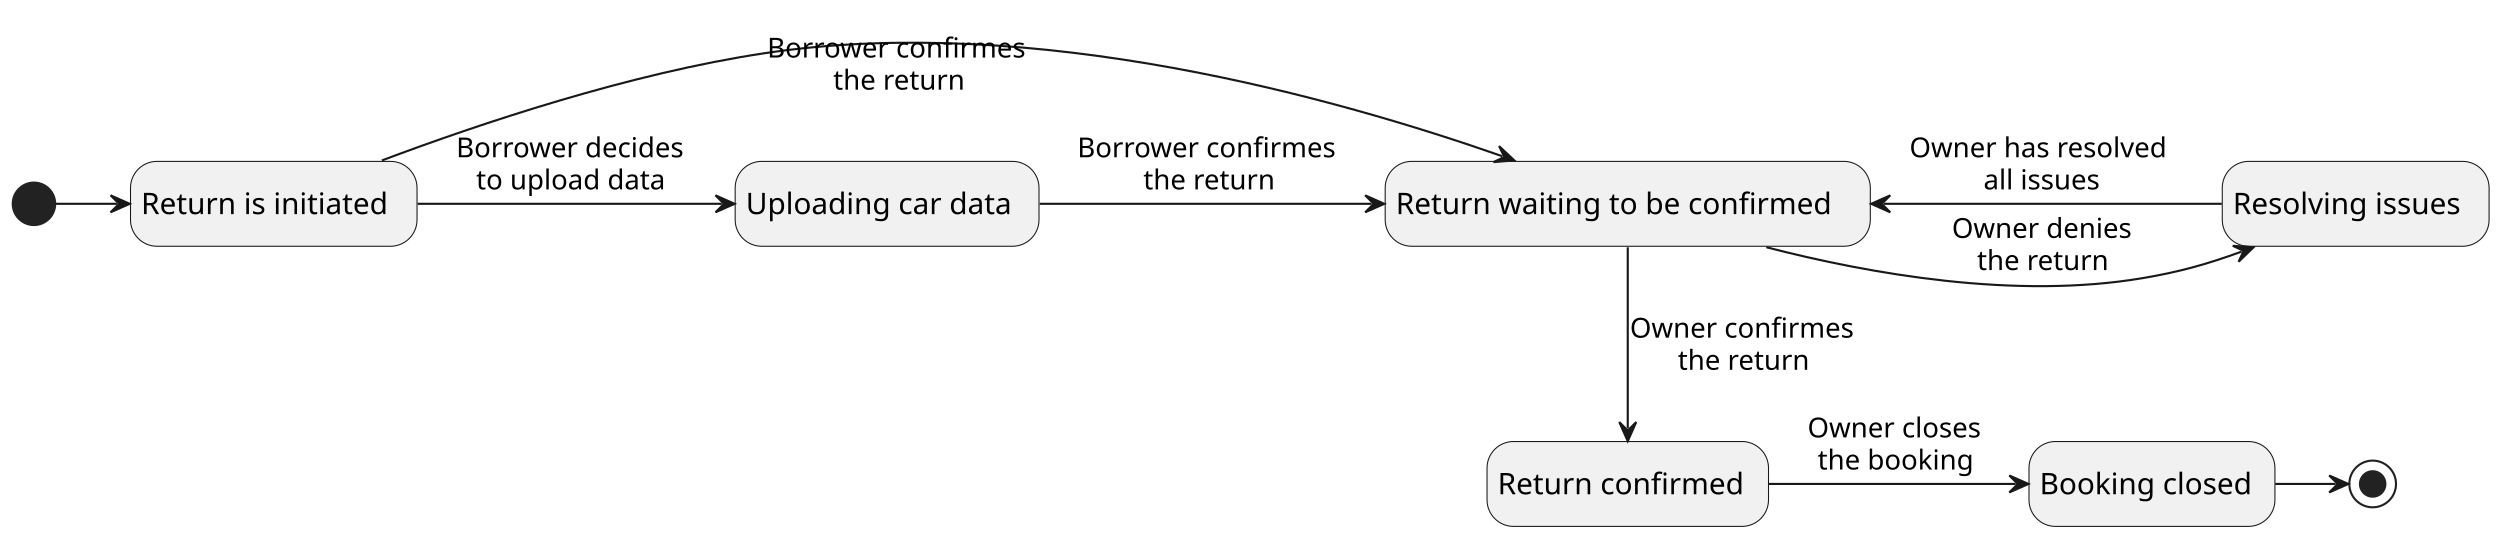
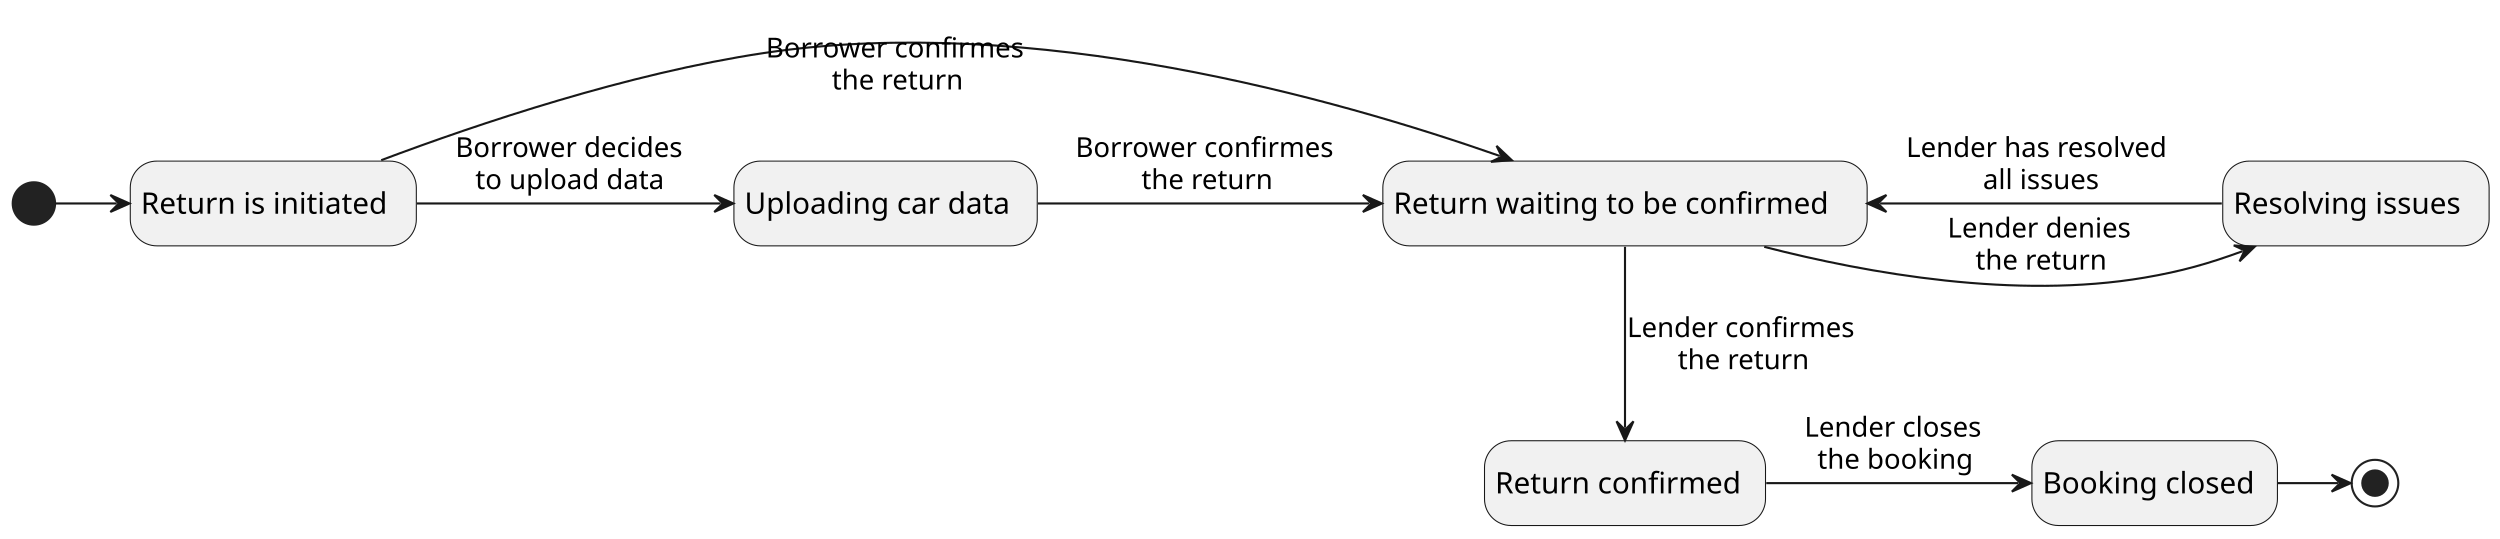
- <svg xmlns="http://www.w3.org/2000/svg" contentStyleType="text/css" data-diagram-type="STATE" height="254px" preserveAspectRatio="none" style="width:1178px;height:254px;background:#FFFFFF;" version="1.1" viewBox="0 0 1178 254" width="1178px" zoomAndPan="magnify">
+ <svg xmlns="http://www.w3.org/2000/svg" contentStyleType="text/css" data-diagram-type="STATE" height="254px" preserveAspectRatio="none" style="width:1180px;height:254px;background:#FFFFFF;" version="1.1" viewBox="0 0 1180 254" width="1180px" zoomAndPan="magnify">
  <defs />
  <g>
    <rect fill="#F1F1F1" height="40" rx="12.5" ry="12.5" style="stroke:#181818;stroke-width:0.5;" width="135.016" x="61.49" y="76.04" />
    <text fill="#000000" font-family="sans-serif" font-size="14" lengthAdjust="spacing" textLength="125.016" x="66.49" y="100.887">Return is initiated</text>
    <rect fill="#F1F1F1" height="40" rx="12.5" ry="12.5" style="stroke:#181818;stroke-width:0.5;" width="143.171" x="346.41" y="76.04" />
    <text fill="#000000" font-family="sans-serif" font-size="14" lengthAdjust="spacing" textLength="133.171" x="351.41" y="100.887">Uploading car data</text>
    <rect fill="#F1F1F1" height="40" rx="12.5" ry="12.5" style="stroke:#181818;stroke-width:0.5;" width="228.593" x="652.7" y="76.04" />
    <text fill="#000000" font-family="sans-serif" font-size="14" lengthAdjust="spacing" textLength="218.593" x="657.7" y="100.887">Return waiting to be confirmed</text>
    <rect fill="#F1F1F1" height="40" rx="12.5" ry="12.5" style="stroke:#181818;stroke-width:0.5;" width="132.63" x="700.69" y="208.04" />
    <text fill="#000000" font-family="sans-serif" font-size="14" lengthAdjust="spacing" textLength="122.63" x="705.69" y="232.887">Return confirmed</text>
-     <rect fill="#F1F1F1" height="40" rx="12.5" ry="12.5" style="stroke:#181818;stroke-width:0.5;" width="115.889" x="956.06" y="208.04" />
-     <text fill="#000000" font-family="sans-serif" font-size="14" lengthAdjust="spacing" textLength="105.889" x="961.06" y="232.887">Booking closed</text>
-     <rect fill="#F1F1F1" height="40" rx="12.5" ry="12.5" style="stroke:#181818;stroke-width:0.5;" width="125.732" x="1047.13" y="76.04" />
-     <text fill="#000000" font-family="sans-serif" font-size="14" lengthAdjust="spacing" textLength="115.732" x="1052.13" y="100.887">Resolving issues</text>
+     <rect fill="#F1F1F1" height="40" rx="12.5" ry="12.5" style="stroke:#181818;stroke-width:0.5;" width="115.889" x="959.06" y="208.04" />
+     <text fill="#000000" font-family="sans-serif" font-size="14" lengthAdjust="spacing" textLength="105.889" x="964.06" y="232.887">Booking closed</text>
+     <rect fill="#F1F1F1" height="40" rx="12.5" ry="12.5" style="stroke:#181818;stroke-width:0.5;" width="125.732" x="1049.13" y="76.04" />
+     <text fill="#000000" font-family="sans-serif" font-size="14" lengthAdjust="spacing" textLength="115.732" x="1054.13" y="100.887">Resolving issues</text>
    <ellipse cx="16" cy="96.04" fill="#222222" rx="10" ry="10" style="stroke:#222222;stroke-width:1;" />
-     <ellipse cx="1118" cy="228.04" fill="none" rx="11" ry="11" style="stroke:#222222;stroke-width:1;" />
-     <ellipse cx="1118" cy="228.04" fill="#222222" rx="6" ry="6" style="stroke:#222222;stroke-width:1;" />
+     <ellipse cx="1121" cy="228.04" fill="none" rx="11" ry="11" style="stroke:#222222;stroke-width:1;" />
+     <ellipse cx="1121" cy="228.04" fill="#222222" rx="6" ry="6" style="stroke:#222222;stroke-width:1;" />
    <g class="link" data-entity-1="*start*" data-entity-2="ReturnInitialization" data-source-line="12" data-uid="lnk3" id="link_*start*_ReturnInitialization">
      <path d="M26.15,96.04 C37.8,96.04 43.45,96.04 55.1,96.04" fill="none" id="*start*-to-ReturnInitialization" style="stroke:#181818;stroke-width:1;" />
      <polygon fill="#181818" points="61.1,96.04,52.1,92.04,56.1,96.04,52.1,100.04,61.1,96.04" style="stroke:#181818;stroke-width:1;" />
    </g>
    <g class="link" data-entity-1="ReturnInitialization" data-entity-2="CarDataUpload" data-source-line="13" data-uid="lnk4" id="link_ReturnInitialization_CarDataUpload">
      <path d="M196.76,96.04 C241.64,96.04 294.43,96.04 340.13,96.04" fill="none" id="ReturnInitialization-to-CarDataUpload" style="stroke:#181818;stroke-width:1;" />
      <polygon fill="#181818" points="346.13,96.04,337.13,92.04,341.13,96.04,337.13,100.04,346.13,96.04" style="stroke:#181818;stroke-width:1;" />
      <text fill="#000000" font-family="sans-serif" font-size="13" lengthAdjust="spacing" textLength="113.655" x="214.96" y="74.107">Borrower decides</text>
      <text fill="#000000" font-family="sans-serif" font-size="13" lengthAdjust="spacing" textLength="94.872" x="224.351" y="89.24">to upload data</text>
    </g>
    <g class="link" data-entity-1="CarDataUpload" data-entity-2="ReturnWaits" data-source-line="14" data-uid="lnk5" id="link_CarDataUpload_ReturnWaits">
      <path d="M489.89,96.04 C536.68,96.04 592.74,96.04 646.27,96.04" fill="none" id="CarDataUpload-to-ReturnWaits" style="stroke:#181818;stroke-width:1;" />
      <polygon fill="#181818" points="652.27,96.04,643.27,92.04,647.27,96.04,643.27,100.04,652.27,96.04" style="stroke:#181818;stroke-width:1;" />
      <text fill="#000000" font-family="sans-serif" font-size="13" lengthAdjust="spacing" textLength="127.931" x="507.64" y="74.107">Borrower confirmes</text>
      <text fill="#000000" font-family="sans-serif" font-size="13" lengthAdjust="spacing" textLength="65.73" x="538.74" y="89.24">the return</text>
    </g>
    <g class="link" data-entity-1="ReturnInitialization" data-entity-2="ReturnWaits" data-source-line="15" data-uid="lnk6" id="link_ReturnInitialization_ReturnWaits">
      <path d="M179.93,75.61 C226.17,58.23 296.68,34.61 360.5,25.04 C487.5,6 630.287,46.448 707.877,73.608" fill="none" id="ReturnInitialization-to-ReturnWaits" style="stroke:#181818;stroke-width:1;" />
      <polygon fill="#181818" points="713.54,75.59,706.367,68.841,708.821,73.938,703.724,76.392,713.54,75.59" style="stroke:#181818;stroke-width:1;" />
      <text fill="#000000" font-family="sans-serif" font-size="13" lengthAdjust="spacing" textLength="127.931" x="361.5" y="27.107">Borrower confirmes</text>
      <text fill="#000000" font-family="sans-serif" font-size="13" lengthAdjust="spacing" textLength="65.73" x="392.6" y="42.24">the return</text>
    </g>
    <g class="link" data-entity-1="ReturnWaits" data-entity-2="ReturnConfirmed" data-source-line="16" data-uid="lnk7" id="link_ReturnWaits_ReturnConfirmed">
      <path d="M767,116.5 C767,141.15 767,177.36 767,201.87" fill="none" id="ReturnWaits-to-ReturnConfirmed" style="stroke:#181818;stroke-width:1;" />
      <polygon fill="#181818" points="767,207.87,771,198.87,767,202.87,763,198.87,767,207.87" style="stroke:#181818;stroke-width:1;" />
-       <text fill="#000000" font-family="sans-serif" font-size="13" lengthAdjust="spacing" textLength="110.887" x="768" y="159.107">Owner confirmes</text>
-       <text fill="#000000" font-family="sans-serif" font-size="13" lengthAdjust="spacing" textLength="65.73" x="790.579" y="174.24">the return</text>
+       <text fill="#000000" font-family="sans-serif" font-size="13" lengthAdjust="spacing" textLength="113.515" x="768" y="159.107">Lender confirmes</text>
+       <text fill="#000000" font-family="sans-serif" font-size="13" lengthAdjust="spacing" textLength="65.73" x="791.893" y="174.24">the return</text>
    </g>
    <g class="link" data-entity-1="ReturnWaits" data-entity-2="ResolvingIssues" data-source-line="17" data-uid="lnk8" id="link_ReturnWaits_ResolvingIssues">
-       <path d="M832.29,116.49 C881.23,129.14 949.8,141.2 1009.72,131.04 C1027.17,128.08 1040.002,124.473 1056.262,118.553" fill="none" id="ReturnWaits-to-ResolvingIssues" style="stroke:#181818;stroke-width:1;" />
-       <polygon fill="#181818" points="1061.9,116.5,1052.075,115.82,1057.202,118.211,1054.812,123.338,1061.9,116.5" style="stroke:#181818;stroke-width:1;" />
-       <text fill="#000000" font-family="sans-serif" font-size="13" lengthAdjust="spacing" textLength="89.451" x="919.72" y="112.107">Owner denies</text>
-       <text fill="#000000" font-family="sans-serif" font-size="13" lengthAdjust="spacing" textLength="65.73" x="931.581" y="127.24">the return</text>
+       <path d="M832.72,116.51 C882.18,129.23 951.59,141.36 1012.22,131.04 C1029.59,128.08 1042.325,124.481 1058.515,118.561" fill="none" id="ReturnWaits-to-ResolvingIssues" style="stroke:#181818;stroke-width:1;" />
+       <polygon fill="#181818" points="1064.15,116.5,1054.324,115.834,1059.454,118.217,1057.071,123.347,1064.15,116.5" style="stroke:#181818;stroke-width:1;" />
+       <text fill="#000000" font-family="sans-serif" font-size="13" lengthAdjust="spacing" textLength="92.079" x="919.22" y="112.107">Lender denies</text>
+       <text fill="#000000" font-family="sans-serif" font-size="13" lengthAdjust="spacing" textLength="65.73" x="932.395" y="127.24">the return</text>
    </g>
    <g class="link" data-entity-1="ResolvingIssues" data-entity-2="ReturnWaits" data-source-line="18" data-uid="lnk9" id="link_ResolvingIssues_ReturnWaits">
-       <path d="M1046.91,96.04 C1000.74,96.04 942.81,96.04 887.69,96.04" fill="none" id="ResolvingIssues-to-ReturnWaits" style="stroke:#181818;stroke-width:1;" />
-       <polygon fill="#181818" points="881.69,96.04,890.69,100.04,886.69,96.04,890.69,92.04,881.69,96.04" style="stroke:#181818;stroke-width:1;" />
-       <text fill="#000000" font-family="sans-serif" font-size="13" lengthAdjust="spacing" textLength="129.315" x="899.72" y="74.107">Owner has resolved</text>
-       <text fill="#000000" font-family="sans-serif" font-size="13" lengthAdjust="spacing" textLength="59.49" x="934.632" y="89.24">all issues</text>
+       <path d="M1048.68,96.04 C1001.96,96.04 943.11,96.04 887.4,96.04" fill="none" id="ResolvingIssues-to-ReturnWaits" style="stroke:#181818;stroke-width:1;" />
+       <polygon fill="#181818" points="881.4,96.04,890.4,100.04,886.4,96.04,890.4,92.04,881.4,96.04" style="stroke:#181818;stroke-width:1;" />
+       <text fill="#000000" font-family="sans-serif" font-size="13" lengthAdjust="spacing" textLength="131.942" x="899.72" y="74.107">Lender has resolved</text>
+       <text fill="#000000" font-family="sans-serif" font-size="13" lengthAdjust="spacing" textLength="59.49" x="935.946" y="89.24">all issues</text>
    </g>
    <g class="link" data-entity-1="ReturnConfirmed" data-entity-2="BookingClosed" data-source-line="20" data-uid="lnk10" id="link_ReturnConfirmed_BookingClosed">
-       <path d="M833.52,228.04 C871.67,228.04 913.11,228.04 949.78,228.04" fill="none" id="ReturnConfirmed-to-BookingClosed" style="stroke:#181818;stroke-width:1;" />
-       <polygon fill="#181818" points="955.78,228.04,946.78,224.04,950.78,228.04,946.78,232.04,955.78,228.04" style="stroke:#181818;stroke-width:1;" />
-       <text fill="#000000" font-family="sans-serif" font-size="13" lengthAdjust="spacing" textLength="86.836" x="851.69" y="206.107">Owner closes</text>
-       <text fill="#000000" font-family="sans-serif" font-size="13" lengthAdjust="spacing" textLength="77.257" x="856.479" y="221.24">the booking</text>
+       <path d="M833.67,228.04 C872.58,228.04 915.21,228.04 952.6,228.04" fill="none" id="ReturnConfirmed-to-BookingClosed" style="stroke:#181818;stroke-width:1;" />
+       <polygon fill="#181818" points="958.6,228.04,949.6,224.04,953.6,228.04,949.6,232.04,958.6,228.04" style="stroke:#181818;stroke-width:1;" />
+       <text fill="#000000" font-family="sans-serif" font-size="13" lengthAdjust="spacing" textLength="89.464" x="851.69" y="206.107">Lender closes</text>
+       <text fill="#000000" font-family="sans-serif" font-size="13" lengthAdjust="spacing" textLength="77.257" x="857.793" y="221.24">the booking</text>
    </g>
    <g class="link" data-entity-1="BookingClosed" data-entity-2="*end*" data-source-line="22" data-uid="lnk12" id="link_BookingClosed_*end*">
-       <path d="M1072.09,228.04 C1083.57,228.04 1089.05,228.04 1100.52,228.04" fill="none" id="BookingClosed-to-*end*" style="stroke:#181818;stroke-width:1;" />
-       <polygon fill="#181818" points="1106.52,228.04,1097.52,224.04,1101.52,228.04,1097.52,232.04,1106.52,228.04" style="stroke:#181818;stroke-width:1;" />
+       <path d="M1075.09,228.04 C1086.57,228.04 1092.05,228.04 1103.52,228.04" fill="none" id="BookingClosed-to-*end*" style="stroke:#181818;stroke-width:1;" />
+       <polygon fill="#181818" points="1109.52,228.04,1100.52,224.04,1104.52,228.04,1100.52,232.04,1109.52,228.04" style="stroke:#181818;stroke-width:1;" />
    </g>
  </g>
</svg>
